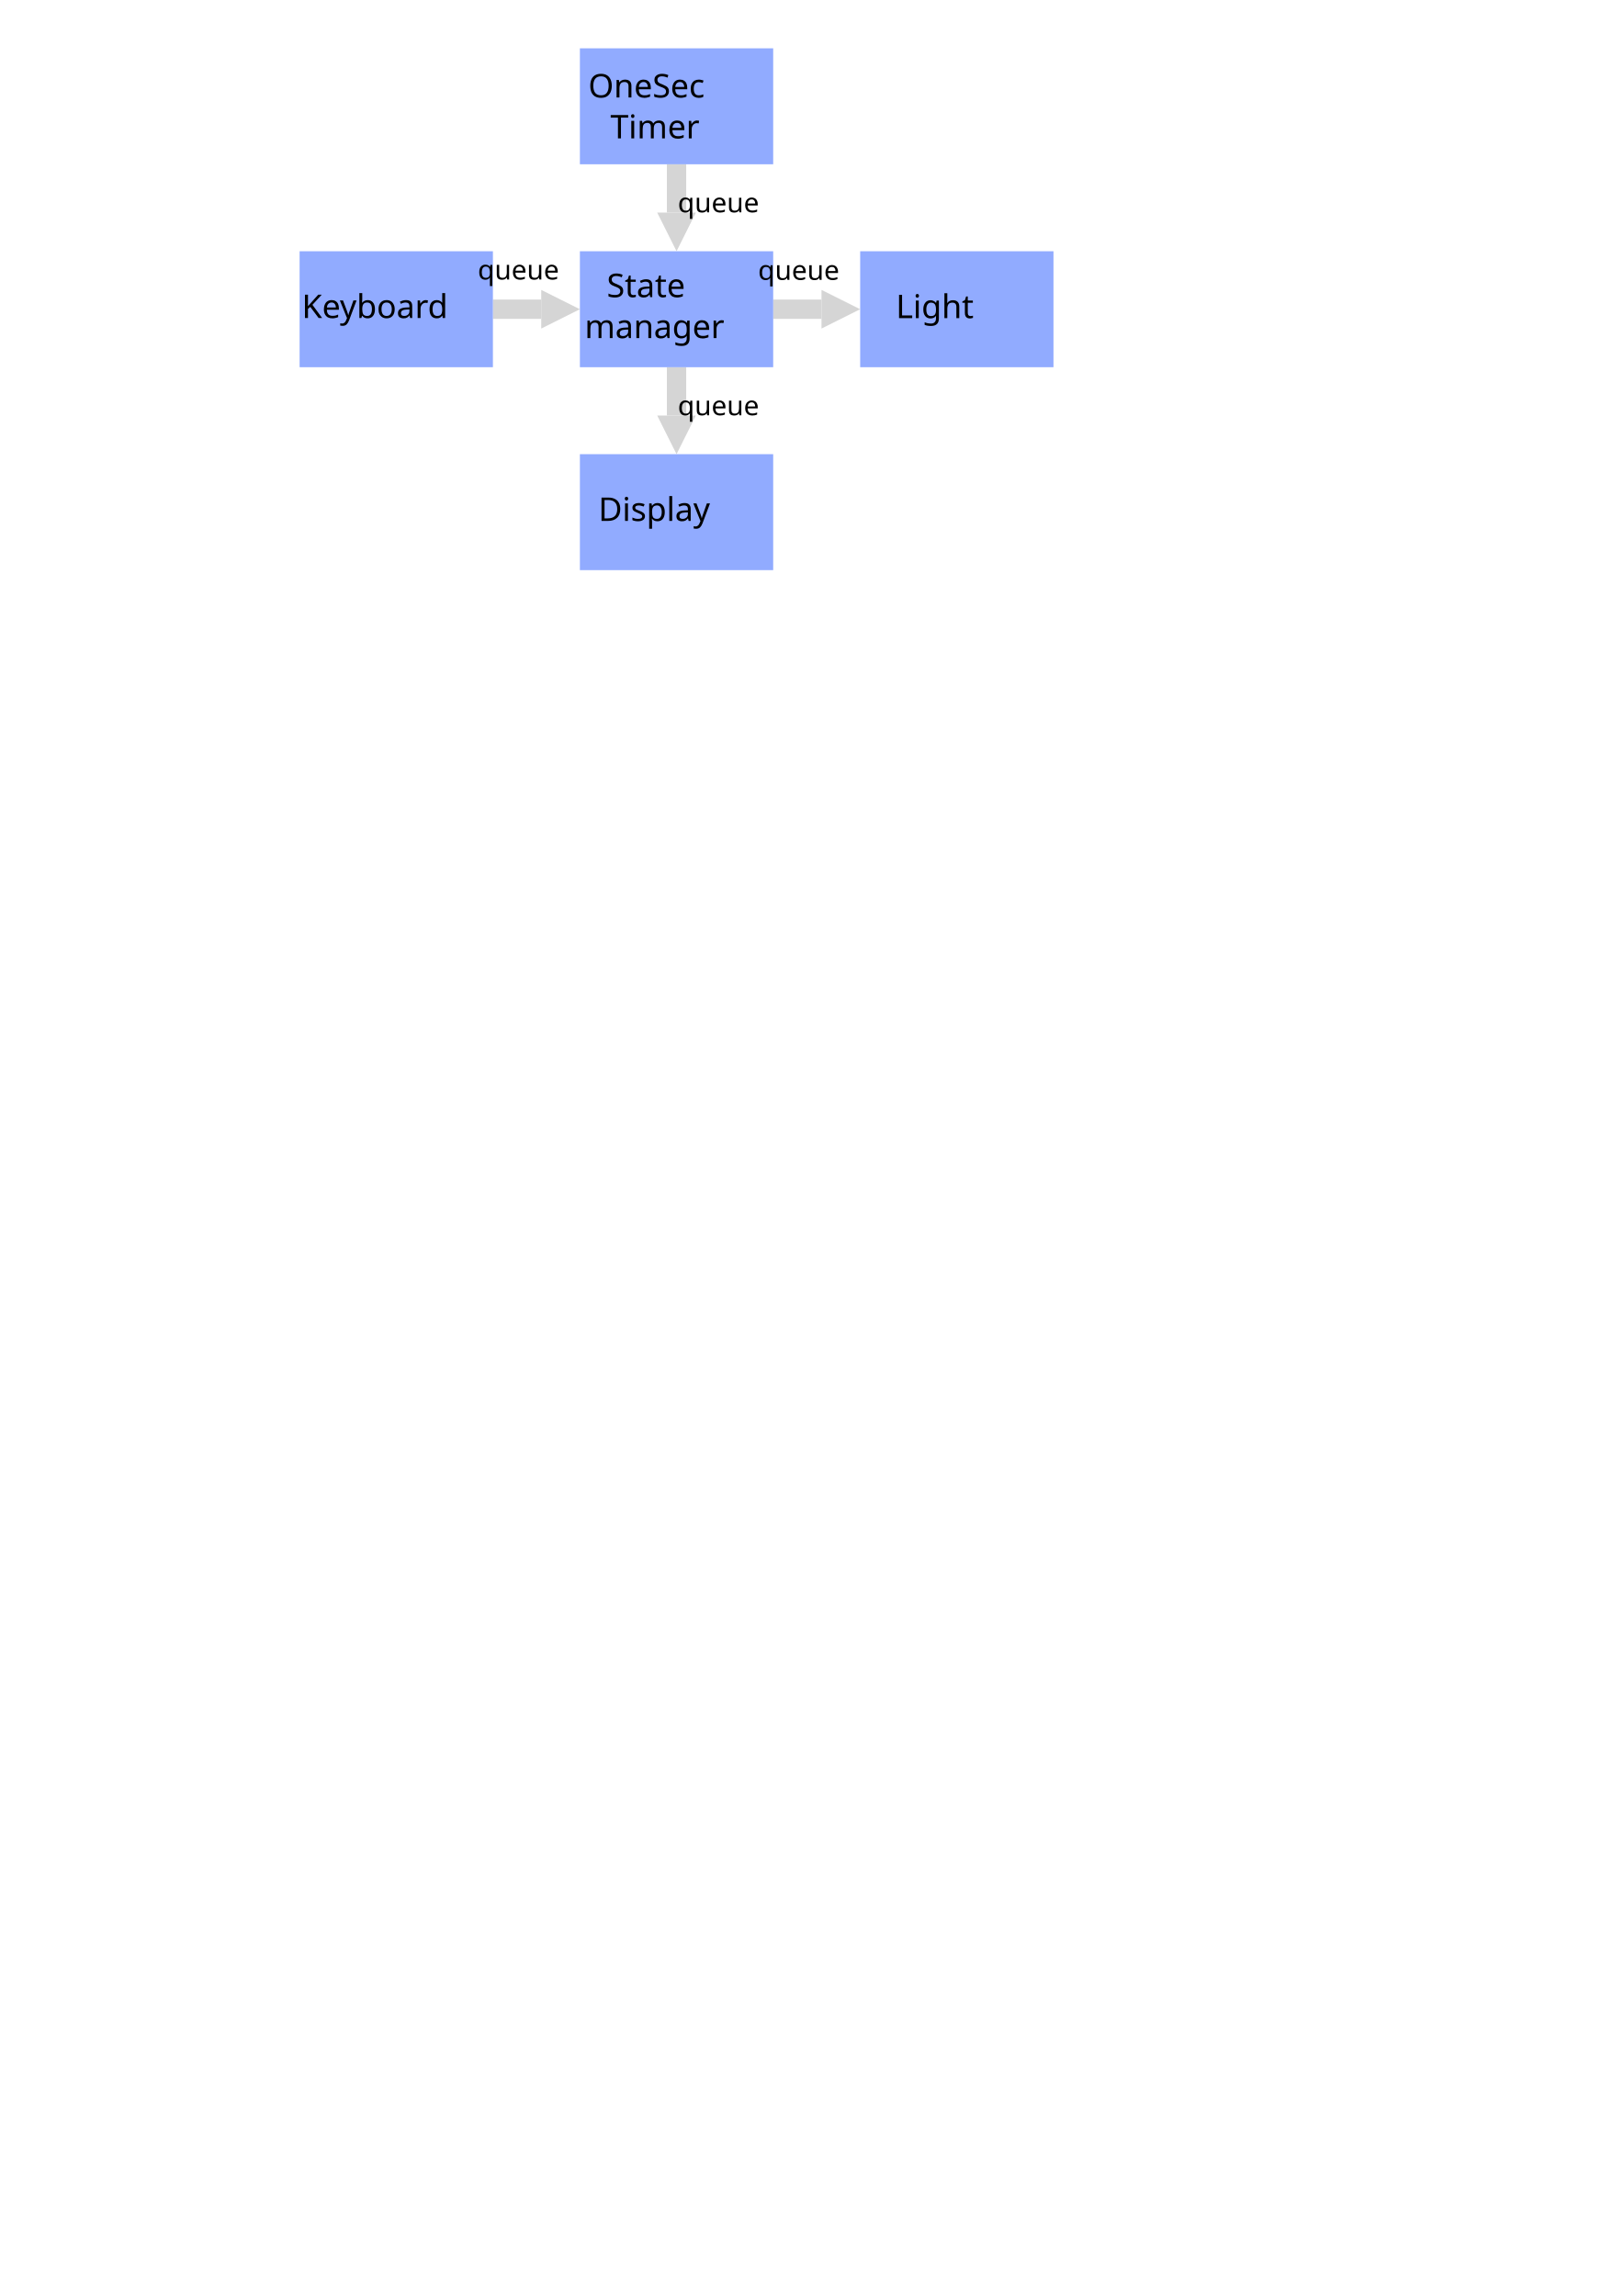
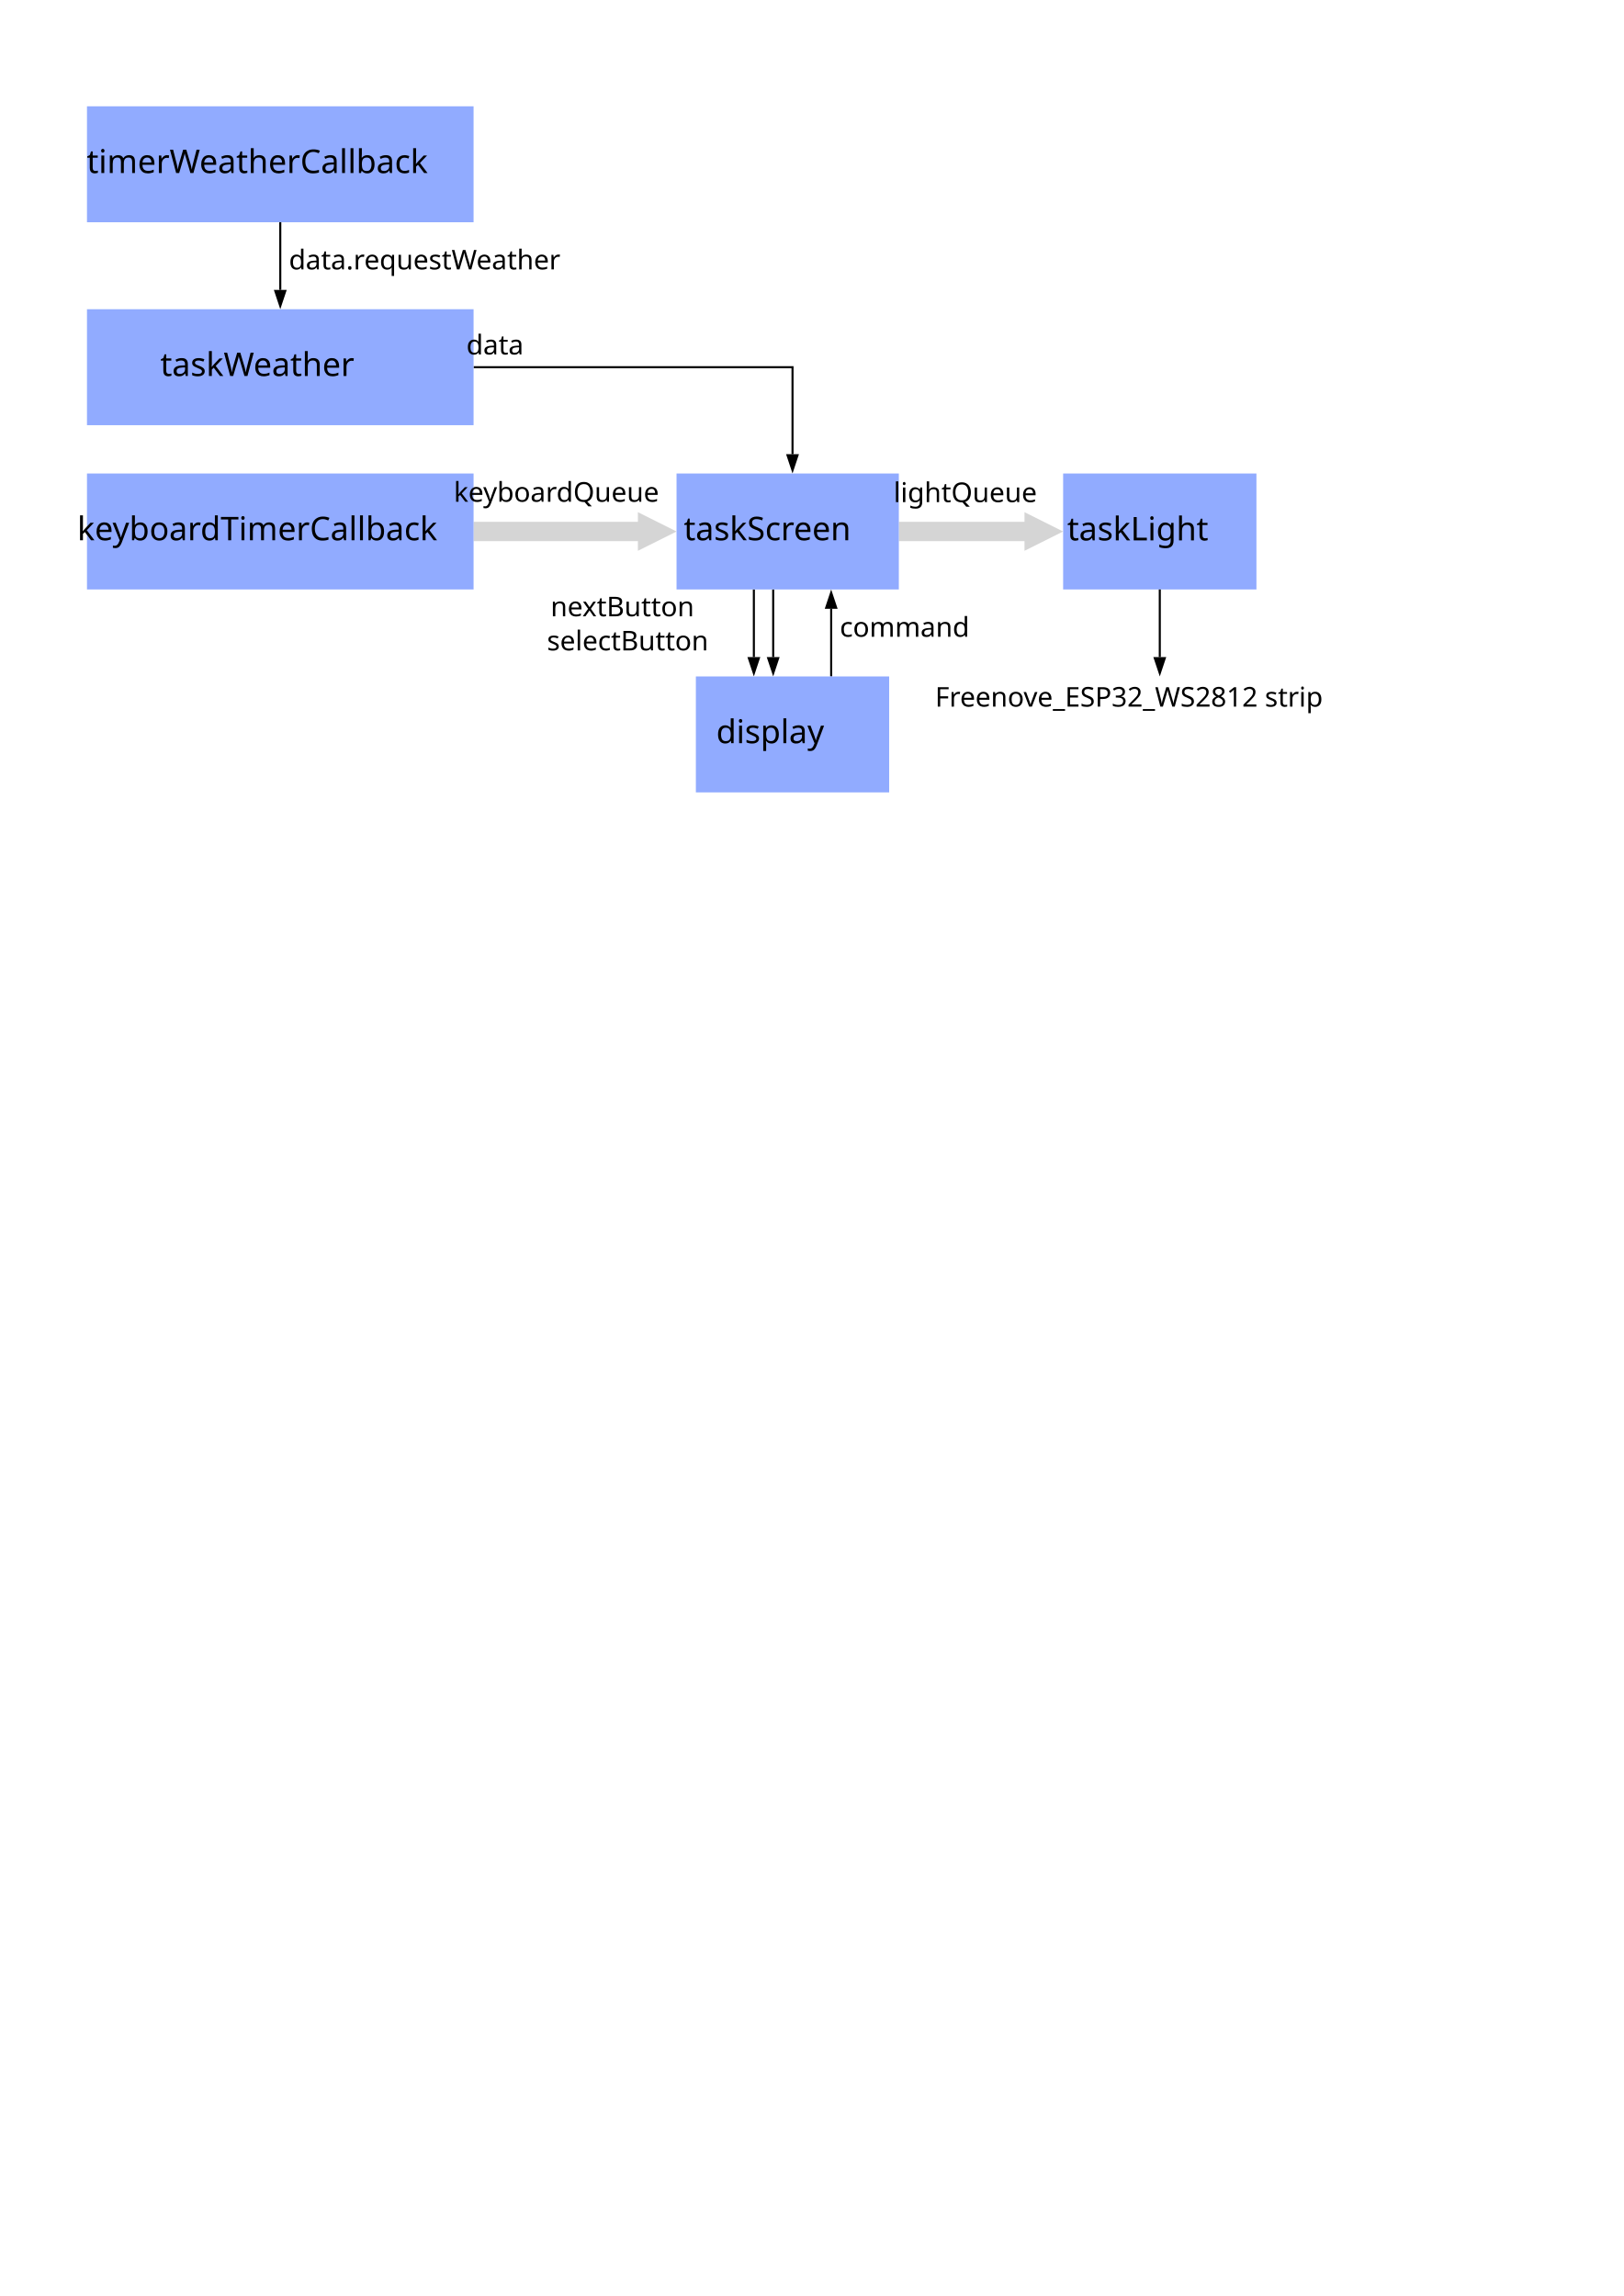
<svg xmlns="http://www.w3.org/2000/svg" width="210mm" height="297mm" viewBox="0 0 210 297" version="1.1" id="svg8">
  <defs id="defs2" />
  <g id="layer2">
-     <rect style="fill:#d5d5d5;stroke:none;stroke-width:0.6;stroke-linecap:round;stroke-miterlimit:4;stroke-dasharray:none;stop-color:#000000" id="rect894" width="6.25" height="2.5" x="21.25" y="-88.75" transform="rotate(90)" />
-     <path style="fill:#d5d5d5;stroke:none;stroke-width:0.484;stroke-linecap:round;stroke-miterlimit:4;stroke-dasharray:none;stop-color:#000000" id="path896" d="m 32.5,21.25 -1.875,1.083 -1.875,1.083 V 21.25 19.085 l 1.875,1.083 z" transform="matrix(0,1.333333,-1.1547,0,112.0374,-10.83333)" />
-     <rect style="fill:#d5d5d5;stroke:none;stroke-width:0.6;stroke-linecap:round;stroke-miterlimit:4;stroke-dasharray:none;stop-color:#000000" id="rect60" width="6.25" height="2.5" x="63.75" y="38.75" />
-     <path style="fill:#d5d5d5;stroke:none;stroke-width:0.484;stroke-linecap:round;stroke-miterlimit:4;stroke-dasharray:none;stop-color:#000000" id="path62" d="m 32.5,21.25 -1.875,1.083 -1.875,1.083 V 21.25 19.085 l 1.875,1.083 z" transform="matrix(1.333333,0,0,1.1547,31.66667,15.46262)" />
-     <rect style="fill:#d5d5d5;stroke:none;stroke-width:0.6;stroke-linecap:round;stroke-miterlimit:4;stroke-dasharray:none;stop-color:#000000" id="rect66" width="6.25" height="2.5" x="47.5" y="-88.75" transform="rotate(90)" />
-     <path style="fill:#d5d5d5;stroke:none;stroke-width:0.484;stroke-linecap:round;stroke-miterlimit:4;stroke-dasharray:none;stop-color:#000000" id="path68" d="m 32.5,21.25 -1.875,1.083 -1.875,1.083 V 21.25 19.085 l 1.875,1.083 z" transform="matrix(0,1.333333,-1.1547,0,112.0374,15.41667)" />
-     <rect style="fill:#d5d5d5;stroke:none;stroke-width:0.6;stroke-linecap:round;stroke-miterlimit:4;stroke-dasharray:none;stop-color:#000000" id="rect72" width="6.25" height="2.5" x="100" y="38.75" />
-     <path style="fill:#d5d5d5;stroke:none;stroke-width:0.484;stroke-linecap:round;stroke-miterlimit:4;stroke-dasharray:none;stop-color:#000000" id="path74" d="m 32.5,21.25 -1.875,1.083 -1.875,1.083 V 21.25 19.085 l 1.875,1.083 z" transform="matrix(1.333333,0,0,1.1547,67.91667,15.46262)" />
+     <rect style="fill:#d5d5d5;stroke:none;stroke-width:0.6;stroke-linecap:round;stroke-miterlimit:4;stroke-dasharray:none;stop-color:#000000" id="rect60" width="22.5" height="2.5" x="61.25" y="67.5" />
+     <path style="fill:#d5d5d5;stroke:none;stroke-width:0.484;stroke-linecap:round;stroke-miterlimit:4;stroke-dasharray:none;stop-color:#000000" id="path62" d="m 32.5,21.25 -1.875,1.083 -1.875,1.083 V 21.25 19.085 l 1.875,1.083 z" transform="matrix(1.333333,0,0,1.1547,44.16667,44.21263)" />
+     <rect style="fill:#d5d5d5;stroke:none;stroke-width:0.6;stroke-linecap:round;stroke-miterlimit:4;stroke-dasharray:none;stop-color:#000000" id="rect72" width="17.5" height="2.5" x="116.25" y="67.5" />
+     <path style="fill:#d5d5d5;stroke:none;stroke-width:0.484;stroke-linecap:round;stroke-miterlimit:4;stroke-dasharray:none;stop-color:#000000" id="path74" d="m 32.5,21.25 -1.875,1.083 -1.875,1.083 V 21.25 19.085 l 1.875,1.083 z" transform="matrix(1.333333,0,0,1.1547,94.16667,44.21263)" />
+     <path style="fill:none;stroke:#000000;stroke-width:0.265px;stroke-linecap:butt;stroke-linejoin:miter;stroke-opacity:1" d="m 97.5,76.25 v 8.75" id="path61" />
+     <path style="fill:#000000;stroke:none;stroke-width:0.265px;stroke-linecap:butt;stroke-linejoin:miter;stroke-opacity:1" d="M 96.667,85 97.5,87.5 98.333,85 Z" id="path63" />
+     <path style="fill:none;stroke:#000000;stroke-width:0.265px;stroke-linecap:butt;stroke-linejoin:miter;stroke-opacity:1" d="M 107.5,87.5 V 78.75" id="path73" />
+     <path style="fill:#000000;stroke:none;stroke-width:0.265px;stroke-linecap:butt;stroke-linejoin:miter;stroke-opacity:1" d="M 108.333,78.75 107.5,76.25 l -0.833,2.5 z" id="path75" />
+     <path style="fill:none;stroke:#000000;stroke-width:0.265px;stroke-linecap:butt;stroke-linejoin:miter;stroke-opacity:1" d="m 100,76.25 v 8.75" id="path83" />
+     <path style="fill:#000000;stroke:none;stroke-width:0.265px;stroke-linecap:butt;stroke-linejoin:miter;stroke-opacity:1" d="M 99.167,85 100,87.5 l 0.833,-2.5 z" id="path85" />
+     <path style="fill:none;stroke:#000000;stroke-width:0.265px;stroke-linecap:butt;stroke-linejoin:miter;stroke-opacity:1" d="M 61.25,47.5 H 102.5 V 58.75" id="path93" />
+     <path style="fill:#000000;stroke:none;stroke-width:0.265px;stroke-linecap:butt;stroke-linejoin:miter;stroke-opacity:1" d="M 101.667,58.75 102.5,61.25 l 0.833,-2.5 z" id="path95" />
+     <path style="fill:none;stroke:#000000;stroke-width:0.265px;stroke-linecap:butt;stroke-linejoin:miter;stroke-opacity:1" d="m 36.25,28.75 v 8.75" id="path109" />
+     <path style="fill:#000000;stroke:none;stroke-width:0.265px;stroke-linecap:butt;stroke-linejoin:miter;stroke-opacity:1" d="M 35.417,37.5 36.25,40 l 0.833,-2.5 z" id="path111" />
  </g>
  <g id="layer3">
-     <rect style="fill:#91abff;stroke:none;stroke-width:0.6;stroke-linecap:round;stroke-miterlimit:4;stroke-dasharray:none;stop-color:#000000" id="rect886" width="25" height="15" x="75" y="6.25" />
-     <rect style="fill:#91abff;stroke:none;stroke-width:0.6;stroke-linecap:round;stroke-miterlimit:4;stroke-dasharray:none;stop-color:#000000" id="rect58" width="25" height="15" x="75" y="32.5" />
-     <rect style="fill:#91abff;stroke:none;stroke-width:0.6;stroke-linecap:round;stroke-miterlimit:4;stroke-dasharray:none;stop-color:#000000" id="rect64" width="25" height="15" x="38.75" y="32.5" />
-     <rect style="fill:#91abff;stroke:none;stroke-width:0.6;stroke-linecap:round;stroke-miterlimit:4;stroke-dasharray:none;stop-color:#000000" id="rect70" width="25" height="15" x="75" y="58.75" />
-     <rect style="fill:#91abff;stroke:none;stroke-width:0.6;stroke-linecap:round;stroke-miterlimit:4;stroke-dasharray:none;stop-color:#000000" id="rect76" width="25" height="15" x="111.25" y="32.5" />
+     <rect style="fill:#91abff;stroke:none;stroke-width:0.6;stroke-linecap:round;stroke-miterlimit:4;stroke-dasharray:none;stop-color:#000000" id="rect64" width="50" height="15" x="11.25" y="61.25" />
+     <rect style="fill:#91abff;stroke:none;stroke-width:0.6;stroke-linecap:round;stroke-miterlimit:4;stroke-dasharray:none;stop-color:#000000" id="rect70" width="25" height="15" x="90" y="87.5" />
+     <rect style="fill:#91abff;stroke:none;stroke-width:0.6;stroke-linecap:round;stroke-miterlimit:4;stroke-dasharray:none;stop-color:#000000" id="rect76" width="25" height="15" x="137.5" y="61.25" />
+     <rect style="fill:#91abff;stroke:none;stroke-width:0.6;stroke-linecap:round;stroke-miterlimit:4;stroke-dasharray:none;stop-color:#000000" id="rect43" width="28.75" height="15" x="87.5" y="61.25" />
+     <rect style="fill:#91abff;stroke:none;stroke-width:0.6;stroke-linecap:round;stroke-miterlimit:4;stroke-dasharray:none;stop-color:#000000" id="rect87" width="50" height="15" x="11.25" y="40" />
+     <rect style="fill:#91abff;stroke:none;stroke-width:0.6;stroke-linecap:round;stroke-miterlimit:4;stroke-dasharray:none;stop-color:#000000" id="rect103" width="50" height="15" x="11.25" y="13.75" />
  </g>
  <g id="layer1">
-     <text xml:space="preserve" style="font-style:normal;font-variant:normal;font-weight:500;font-stretch:normal;font-size:4.233px;line-height:1.25;font-family:Heebo;-inkscape-font-specification:'Heebo Medium';text-align:center;word-spacing:0px;text-anchor:middle;stroke-width:0.265" x="51.231" y="41.136" id="text839">
-       <tspan id="tspan837" x="51.231" y="41.136" style="font-style:normal;font-variant:normal;font-weight:500;font-stretch:normal;font-size:4.233px;font-family:Heebo;-inkscape-font-specification:'Heebo Medium';text-align:center;text-anchor:middle;stroke-width:0.265">Keyboard</tspan>
+     <text xml:space="preserve" style="font-style:normal;font-variant:normal;font-weight:500;font-stretch:normal;font-size:4.233px;line-height:1.25;font-family:Heebo;-inkscape-font-specification:'Heebo Medium';text-align:center;word-spacing:0px;text-anchor:middle;stroke-width:0.265" x="36.031" y="69.886" id="text839">
+       <tspan id="tspan837" x="36.031" y="69.886" style="font-style:normal;font-variant:normal;font-weight:500;font-stretch:normal;font-size:4.233px;font-family:Heebo;-inkscape-font-specification:'Heebo Medium';text-align:center;text-anchor:middle;stroke-width:0.265">keyboardTimerCallback</tspan>
    </text>
-     <text xml:space="preserve" style="font-style:normal;font-variant:normal;font-weight:300;font-stretch:normal;font-size:3.528px;line-height:1.25;font-family:Heebo;-inkscape-font-specification:'Heebo weight=250';text-align:center;word-spacing:0px;text-anchor:middle;stroke-width:0.265" x="69.347" y="36.155" id="text847">
-       <tspan id="tspan845" x="69.347" y="36.155" style="font-style:normal;font-variant:normal;font-weight:300;font-stretch:normal;font-size:3.528px;font-family:Heebo;-inkscape-font-specification:'Heebo weight=250';text-align:center;text-anchor:middle;stroke-width:0.265">queue</tspan>
+     <text xml:space="preserve" style="font-style:normal;font-variant:normal;font-weight:300;font-stretch:normal;font-size:3.528px;line-height:1.25;font-family:Heebo;-inkscape-font-specification:'Heebo weight=250';text-align:center;word-spacing:0px;text-anchor:middle;stroke-width:0.265" x="74.256" y="64.905" id="text847">
+       <tspan id="tspan845" x="74.256" y="64.905" style="font-style:normal;font-variant:normal;font-weight:300;font-stretch:normal;font-size:3.528px;font-family:Heebo;-inkscape-font-specification:'Heebo weight=250';text-align:center;text-anchor:middle;stroke-width:0.265">keyboardQueue</tspan>
    </text>
-     <text xml:space="preserve" style="font-style:normal;font-variant:normal;font-weight:500;font-stretch:normal;font-size:4.233px;line-height:1.25;font-family:Heebo;-inkscape-font-specification:'Heebo Medium';text-align:center;word-spacing:0px;text-anchor:middle;stroke-width:0.265" x="87.402" y="38.439" id="text856">
-       <tspan id="tspan854" x="87.402" y="38.439" style="font-style:normal;font-variant:normal;font-weight:500;font-stretch:normal;font-size:4.233px;font-family:Heebo;-inkscape-font-specification:'Heebo Medium';text-align:center;text-anchor:middle;stroke-width:0.265">State</tspan>
-       <tspan x="87.402" y="43.731" style="font-style:normal;font-variant:normal;font-weight:500;font-stretch:normal;font-size:4.233px;font-family:Heebo;-inkscape-font-specification:'Heebo Medium';text-align:center;text-anchor:middle;stroke-width:0.265" id="tspan40">manager</tspan>
+     <text xml:space="preserve" style="font-style:normal;font-variant:normal;font-weight:500;font-stretch:normal;font-size:4.233px;line-height:1.25;font-family:Heebo;-inkscape-font-specification:'Heebo Medium';text-align:center;word-spacing:0px;text-anchor:middle;stroke-width:0.265" x="102.362" y="96.136" id="text862">
+       <tspan id="tspan860" x="102.362" y="96.136" style="font-style:normal;font-variant:normal;font-weight:500;font-stretch:normal;font-size:4.233px;font-family:Heebo;-inkscape-font-specification:'Heebo Medium';text-align:center;text-anchor:middle;stroke-width:0.265">display</tspan>
    </text>
-     <text xml:space="preserve" style="font-style:normal;font-variant:normal;font-weight:500;font-stretch:normal;font-size:4.233px;line-height:1.25;font-family:Heebo;-inkscape-font-specification:'Heebo Medium';text-align:center;word-spacing:0px;text-anchor:middle;stroke-width:0.265" x="87.362" y="67.386" id="text862">
-       <tspan id="tspan860" x="87.362" y="67.386" style="font-style:normal;font-variant:normal;font-weight:500;font-stretch:normal;font-size:4.233px;font-family:Heebo;-inkscape-font-specification:'Heebo Medium';text-align:center;text-anchor:middle;stroke-width:0.265">Display</tspan>
+     <text xml:space="preserve" style="font-style:normal;font-variant:normal;font-weight:300;font-stretch:normal;font-size:3.528px;line-height:1.25;font-family:Heebo;-inkscape-font-specification:'Heebo weight=250';text-align:center;word-spacing:0px;text-anchor:middle;stroke-width:0.265" x="127.139" y="64.95" id="text878">
+       <tspan id="tspan876" x="127.139" y="64.95" style="font-style:normal;font-variant:normal;font-weight:300;font-stretch:normal;font-size:3.528px;font-family:Heebo;-inkscape-font-specification:'Heebo weight=250';text-align:center;text-anchor:middle;stroke-width:0.265">lightQueue</tspan>
    </text>
-     <text xml:space="preserve" style="font-style:normal;font-variant:normal;font-weight:300;font-stretch:normal;font-size:3.528px;line-height:1.25;font-family:Heebo;-inkscape-font-specification:'Heebo weight=250';text-align:center;word-spacing:0px;text-anchor:middle;stroke-width:0.265" x="95.211" y="53.716" id="text870">
-       <tspan id="tspan868" x="95.211" y="53.716" style="font-style:normal;font-variant:normal;font-weight:300;font-stretch:normal;font-size:3.528px;font-family:Heebo;-inkscape-font-specification:'Heebo weight=250';text-align:center;text-anchor:middle;stroke-width:0.265">queue</tspan>
+     <text xml:space="preserve" style="font-style:normal;font-variant:normal;font-weight:500;font-stretch:normal;font-size:4.233px;line-height:1.25;font-family:Heebo;-inkscape-font-specification:'Heebo Medium';text-align:center;word-spacing:0px;text-anchor:middle;stroke-width:0.265" x="149.903" y="69.897" id="text884">
+       <tspan id="tspan882" x="149.903" y="69.897" style="font-style:normal;font-variant:normal;font-weight:500;font-stretch:normal;font-size:4.233px;font-family:Heebo;-inkscape-font-specification:'Heebo Medium';text-align:center;text-anchor:middle;stroke-width:0.265">taskLight</tspan>
    </text>
-     <text xml:space="preserve" style="font-style:normal;font-variant:normal;font-weight:300;font-stretch:normal;font-size:3.528px;line-height:1.25;font-family:Heebo;-inkscape-font-specification:'Heebo weight=250';text-align:center;word-spacing:0px;text-anchor:middle;stroke-width:0.265" x="105.597" y="36.2" id="text878">
-       <tspan id="tspan876" x="105.597" y="36.2" style="font-style:normal;font-variant:normal;font-weight:300;font-stretch:normal;font-size:3.528px;font-family:Heebo;-inkscape-font-specification:'Heebo weight=250';text-align:center;text-anchor:middle;stroke-width:0.265">queue</tspan>
+     <text xml:space="preserve" style="font-style:normal;font-variant:normal;font-weight:500;font-stretch:normal;font-size:4.233px;line-height:1.25;font-family:Heebo;-inkscape-font-specification:'Heebo Medium';text-align:center;word-spacing:0px;text-anchor:middle;stroke-width:0.265" x="101.989" y="69.886" id="text47">
+       <tspan id="tspan45" x="101.989" y="69.886" style="font-style:normal;font-variant:normal;font-weight:500;font-stretch:normal;font-size:4.233px;font-family:Heebo;-inkscape-font-specification:'Heebo Medium';text-align:center;text-anchor:middle;stroke-width:0.265">taskScreen</tspan>
    </text>
-     <text xml:space="preserve" style="font-style:normal;font-variant:normal;font-weight:500;font-stretch:normal;font-size:4.233px;line-height:1.25;font-family:Heebo;-inkscape-font-specification:'Heebo Medium';text-align:center;word-spacing:0px;text-anchor:middle;stroke-width:0.265" x="123.653" y="41.147" id="text884">
-       <tspan id="tspan882" x="123.653" y="41.147" style="font-style:normal;font-variant:normal;font-weight:500;font-stretch:normal;font-size:4.233px;font-family:Heebo;-inkscape-font-specification:'Heebo Medium';text-align:center;text-anchor:middle;stroke-width:0.265">Light</tspan>
+     <text xml:space="preserve" style="font-style:normal;font-variant:normal;font-weight:300;font-stretch:normal;font-size:3.528px;line-height:1.25;font-family:Heebo;-inkscape-font-specification:'Heebo weight=250';text-align:center;word-spacing:0px;text-anchor:middle;stroke-width:0.265" x="148.306" y="91.409" id="text51">
+       <tspan x="148.306" y="91.409" style="font-style:normal;font-variant:normal;font-weight:300;font-stretch:normal;font-size:3.528px;font-family:Heebo;-inkscape-font-specification:'Heebo weight=250';text-align:center;text-anchor:middle;stroke-width:0.265" id="tspan53">Freenove_ESP32_WS2812 strip</tspan>
    </text>
-     <text xml:space="preserve" style="font-style:normal;font-variant:normal;font-weight:500;font-stretch:normal;font-size:4.233px;line-height:1.25;font-family:Heebo;-inkscape-font-specification:'Heebo Medium';text-align:center;word-spacing:0px;text-anchor:middle;stroke-width:0.265" x="87.459" y="12.609" id="text890">
-       <tspan id="tspan888" x="87.459" y="12.609" style="font-style:normal;font-variant:normal;font-weight:500;font-stretch:normal;font-size:4.233px;font-family:Heebo;-inkscape-font-specification:'Heebo Medium';text-align:center;text-anchor:middle;stroke-width:0.265">OneSec</tspan>
-       <tspan x="87.459" y="17.901" style="font-style:normal;font-variant:normal;font-weight:500;font-stretch:normal;font-size:4.233px;font-family:Heebo;-inkscape-font-specification:'Heebo Medium';text-align:center;text-anchor:middle;stroke-width:0.265" id="tspan892">Timer</tspan>
+     <path style="fill:none;stroke:#000000;stroke-width:0.265px;stroke-linecap:butt;stroke-linejoin:miter;stroke-opacity:1" d="m 150,76.25 v 8.75" id="path57" />
+     <path style="fill:#000000;stroke:none;stroke-width:0.265px;stroke-linecap:butt;stroke-linejoin:miter;stroke-opacity:1" d="M 149.167,85 150,87.5 l 0.833,-2.5 z" id="path59" />
+     <text xml:space="preserve" style="font-style:normal;font-variant:normal;font-weight:300;font-stretch:normal;font-size:3.528px;line-height:1.25;font-family:Heebo;-inkscape-font-specification:'Heebo weight=250';text-align:end;word-spacing:0px;text-anchor:end;stroke-width:0.265" x="96.206" y="79.72" id="text71">
+       <tspan id="tspan69" x="96.206" y="79.72" style="font-style:normal;font-variant:normal;font-weight:300;font-stretch:normal;font-size:3.528px;font-family:Heebo;-inkscape-font-specification:'Heebo weight=250';text-align:end;text-anchor:end;stroke-width:0.265">nextButton</tspan>
+       <tspan x="96.206" y="84.13" style="font-style:normal;font-variant:normal;font-weight:300;font-stretch:normal;font-size:3.528px;font-family:Heebo;-inkscape-font-specification:'Heebo weight=250';text-align:end;text-anchor:end;stroke-width:0.265" id="tspan81">selectButton</tspan>
    </text>
-     <text xml:space="preserve" style="font-style:normal;font-variant:normal;font-weight:300;font-stretch:normal;font-size:3.528px;line-height:1.25;font-family:Heebo;-inkscape-font-specification:'Heebo weight=250';text-align:center;word-spacing:0px;text-anchor:middle;stroke-width:0.265" x="95.211" y="27.466" id="text900">
-       <tspan id="tspan898" x="95.211" y="27.466" style="font-style:normal;font-variant:normal;font-weight:300;font-stretch:normal;font-size:3.528px;font-family:Heebo;-inkscape-font-specification:'Heebo weight=250';text-align:center;text-anchor:middle;stroke-width:0.265">queue</tspan>
+     <text xml:space="preserve" style="font-style:normal;font-variant:normal;font-weight:300;font-stretch:normal;font-size:3.528px;line-height:1.25;font-family:Heebo;-inkscape-font-specification:'Heebo weight=250';text-align:start;word-spacing:0px;text-anchor:start;stroke-width:0.265" x="108.621" y="82.366" id="text79">
+       <tspan id="tspan77" x="108.621" y="82.366" style="font-style:normal;font-variant:normal;font-weight:300;font-stretch:normal;font-size:3.528px;font-family:Heebo;-inkscape-font-specification:'Heebo weight=250';text-align:start;text-anchor:start;stroke-width:0.265">command</tspan>
+     </text>
+     <text xml:space="preserve" style="font-style:normal;font-variant:normal;font-weight:500;font-stretch:normal;font-size:4.233px;line-height:1.25;font-family:Heebo;-inkscape-font-specification:'Heebo Medium';text-align:center;word-spacing:0px;text-anchor:middle;stroke-width:0.265" x="36.031" y="48.636" id="text91">
+       <tspan id="tspan89" x="36.031" y="48.636" style="font-style:normal;font-variant:normal;font-weight:500;font-stretch:normal;font-size:4.233px;font-family:Heebo;-inkscape-font-specification:'Heebo Medium';text-align:center;text-anchor:middle;stroke-width:0.265">taskWeather</tspan>
+     </text>
+     <text xml:space="preserve" style="font-style:normal;font-variant:normal;font-weight:300;font-stretch:normal;font-size:3.528px;line-height:1.25;font-family:Heebo;-inkscape-font-specification:'Heebo weight=250';text-align:center;word-spacing:0px;text-anchor:middle;stroke-width:0.265" x="66.318" y="45.855" id="text101">
+       <tspan id="tspan99" x="66.318" y="45.855" style="font-style:normal;font-variant:normal;font-weight:300;font-stretch:normal;font-size:3.528px;font-family:Heebo;-inkscape-font-specification:'Heebo weight=250';text-align:center;text-anchor:middle;stroke-width:0.265">data</tspan>
+     </text>
+     <text xml:space="preserve" style="font-style:normal;font-variant:normal;font-weight:500;font-stretch:normal;font-size:4.233px;line-height:1.25;font-family:Heebo;-inkscape-font-specification:'Heebo Medium';text-align:center;word-spacing:0px;text-anchor:middle;stroke-width:0.265" x="36.031" y="22.386" id="text107">
+       <tspan id="tspan105" x="36.031" y="22.386" style="font-style:normal;font-variant:normal;font-weight:500;font-stretch:normal;font-size:4.233px;font-family:Heebo;-inkscape-font-specification:'Heebo Medium';text-align:center;text-anchor:middle;stroke-width:0.265">timerWeatherCallback</tspan>
+     </text>
+     <text xml:space="preserve" style="font-style:normal;font-variant:normal;font-weight:300;font-stretch:normal;font-size:3.528px;line-height:1.25;font-family:Heebo;-inkscape-font-specification:'Heebo weight=250';text-align:start;word-spacing:0px;text-anchor:start;stroke-width:0.265" x="37.37" y="34.854" id="text115">
+       <tspan id="tspan113" x="37.37" y="34.854" style="font-style:normal;font-variant:normal;font-weight:300;font-stretch:normal;font-size:3.528px;font-family:Heebo;-inkscape-font-specification:'Heebo weight=250';text-align:start;text-anchor:start;stroke-width:0.265">data.requestWeather</tspan>
    </text>
  </g>
</svg>
